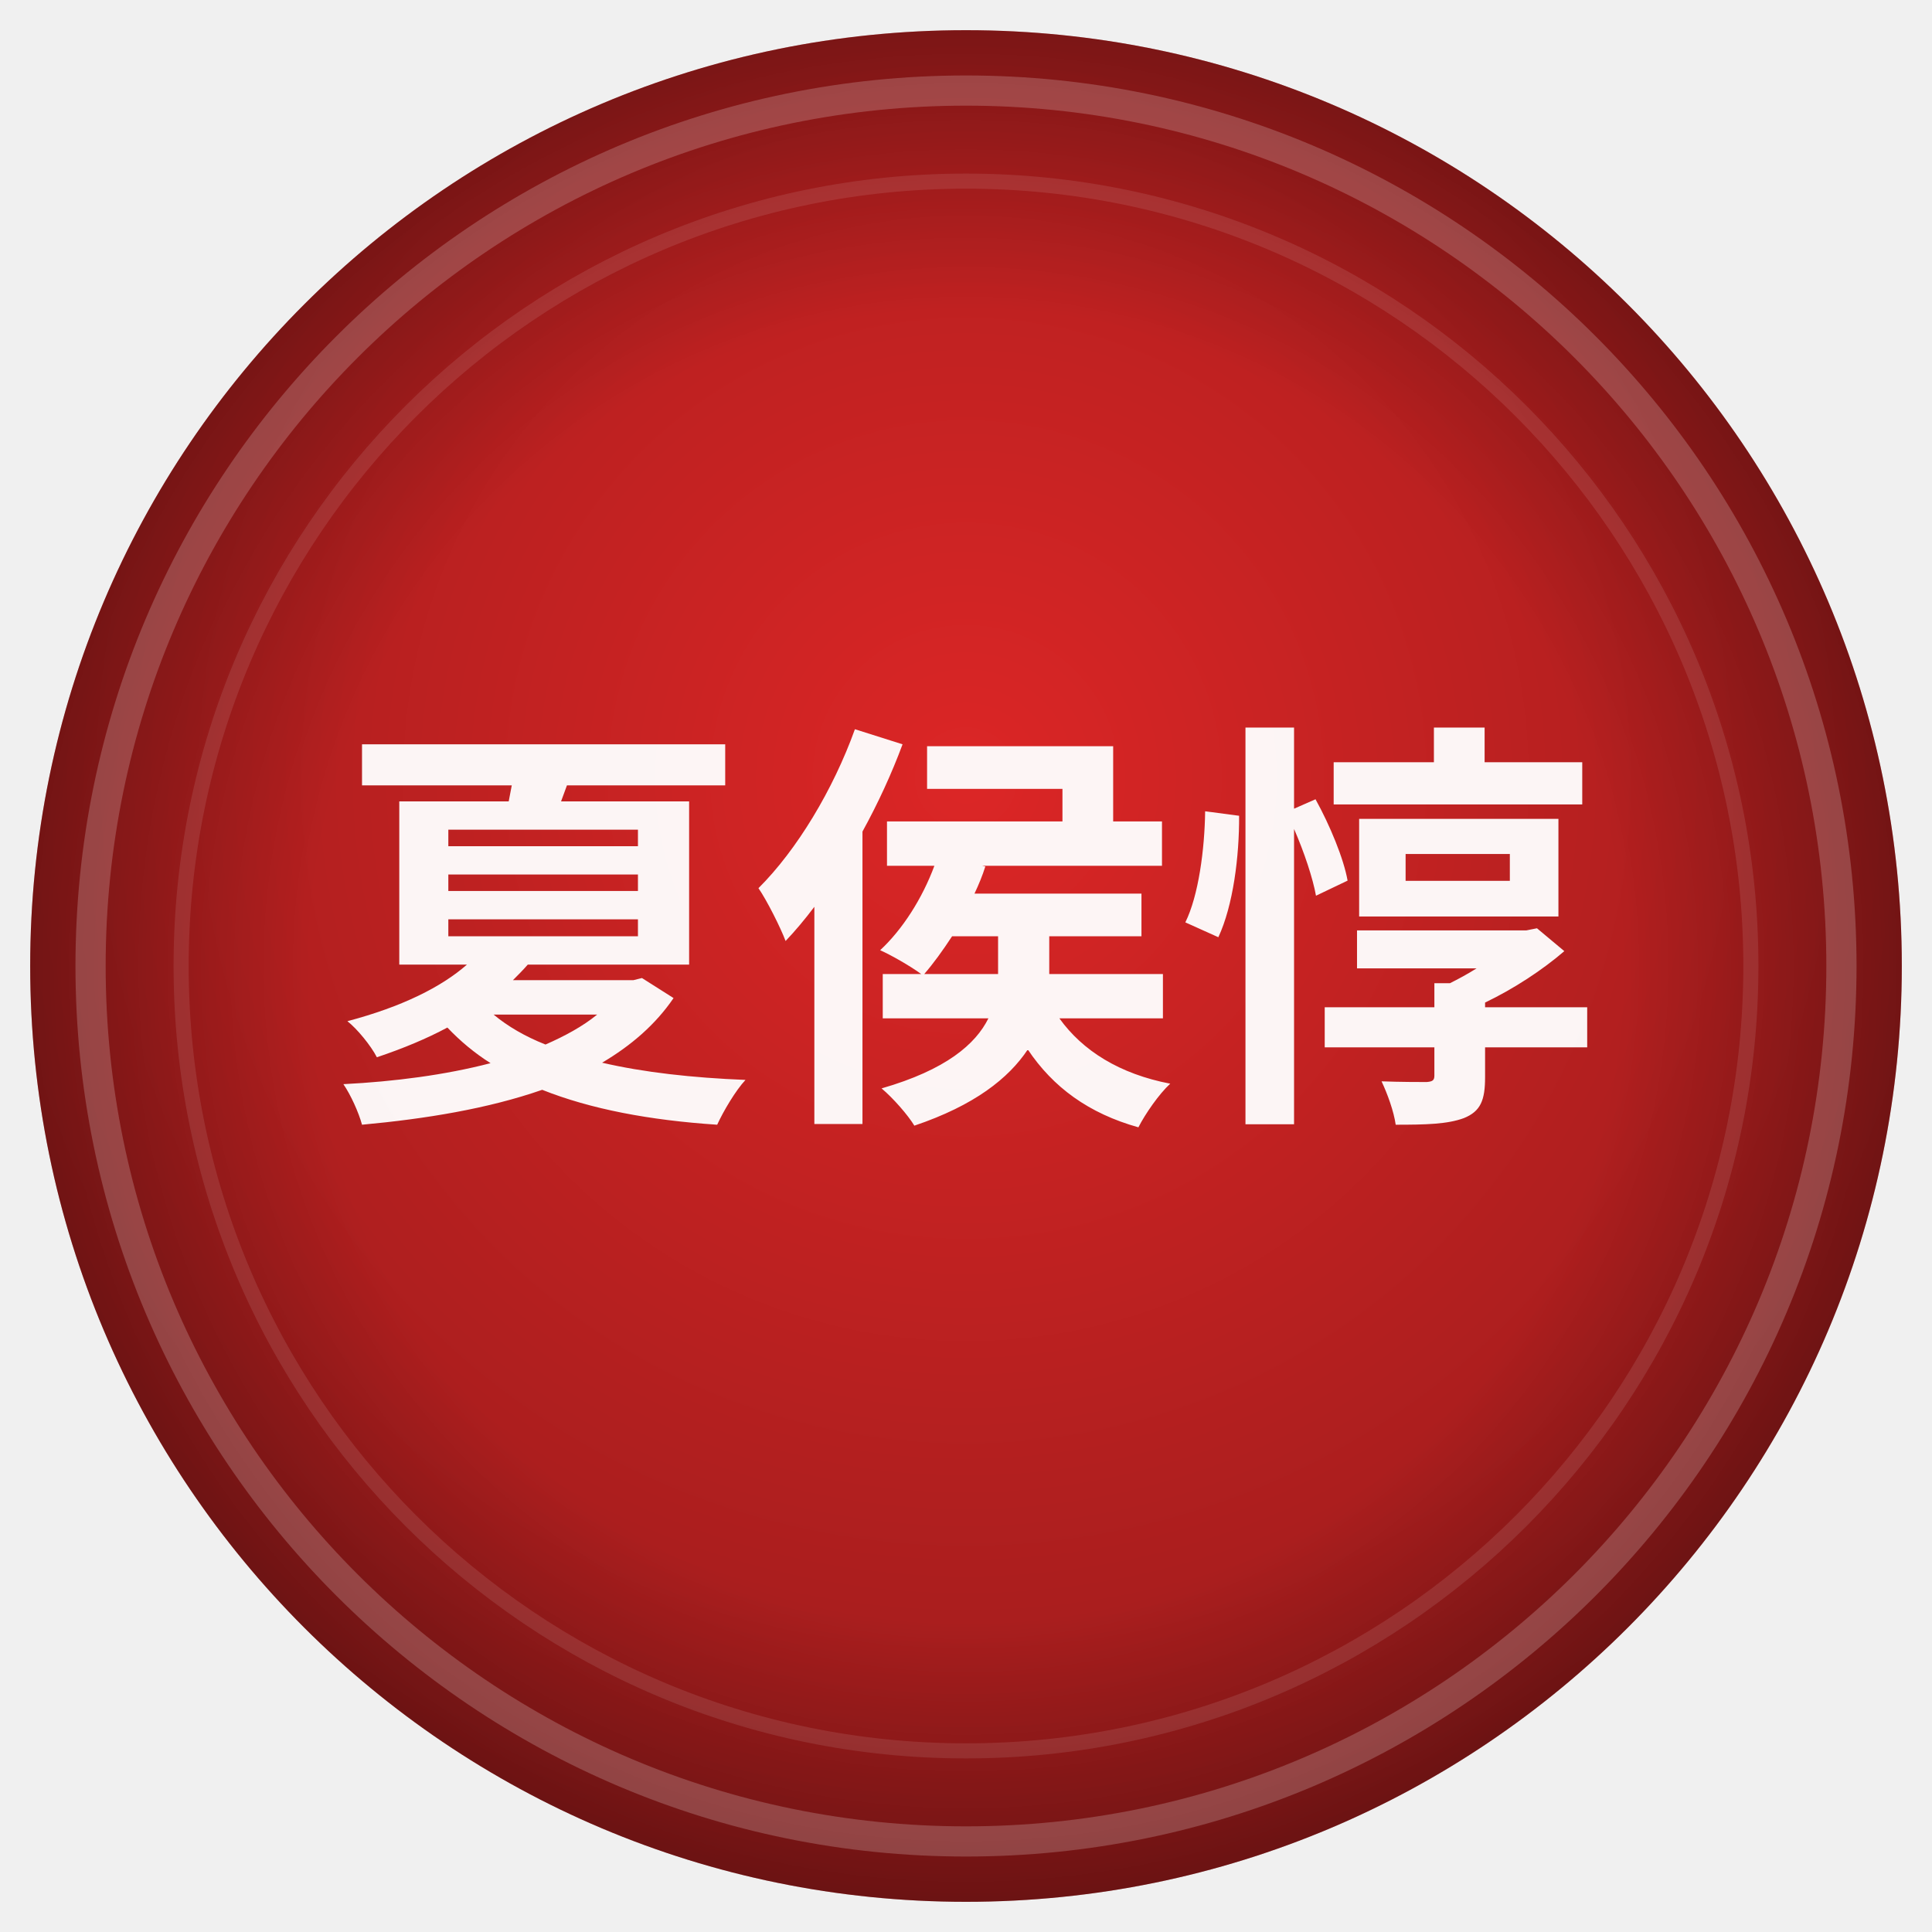
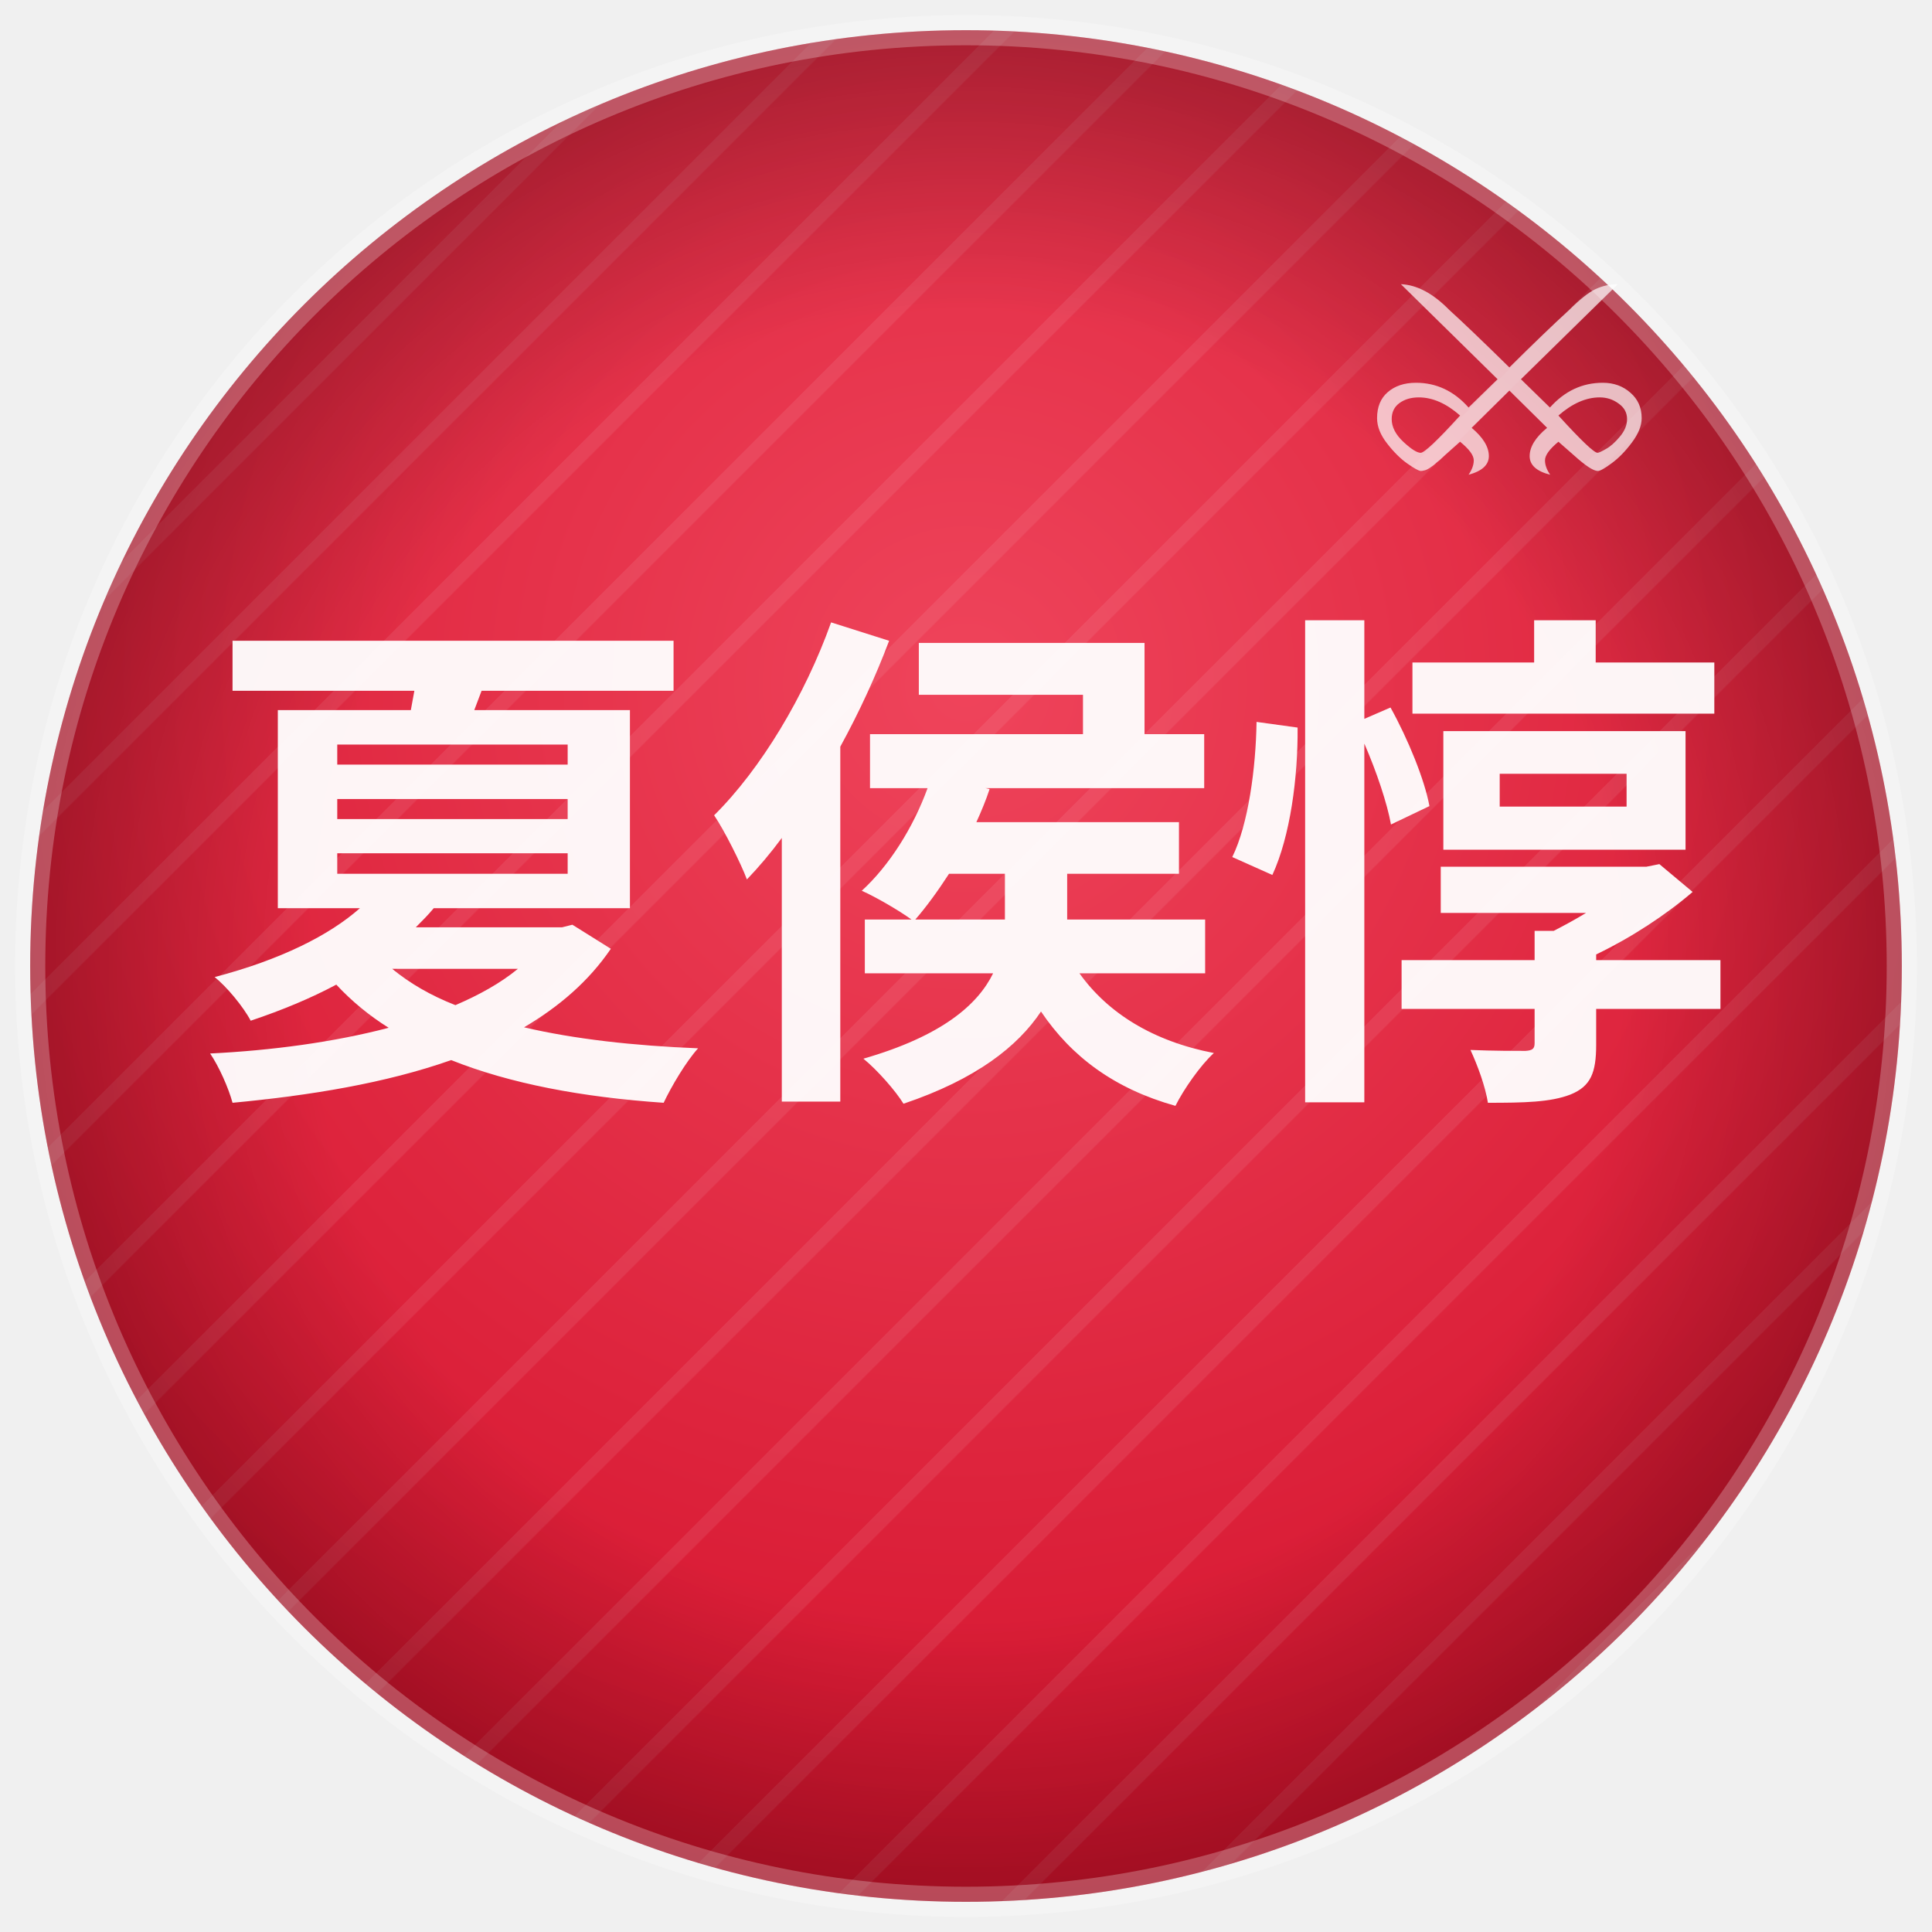
<svg xmlns="http://www.w3.org/2000/svg" width="128" height="128" viewBox="0 0 128 128">
  <defs>
-     <radialGradient id="bg" cx="50%" cy="40%" r="60%">
-       <stop offset="0%" stop-color="#dc2626" />
-       <stop offset="100%" stop-color="#991b1b" />
+     <radialGradient id="bg_xiahou_dun" cx="50%" cy="35%" r="65%">
+       <stop offset="0%" stop-color="#ef445b" />
+       <stop offset="100%" stop-color="#d4122c" />
    </radialGradient>
-     <radialGradient id="shadow" cx="50%" cy="50%" r="50%">
+     <radialGradient id="sh_xiahou_dun" cx="50%" cy="50%" r="50%">
      <stop offset="70%" stop-color="transparent" />
-       <stop offset="100%" stop-color="rgba(0,0,0,0.3)" />
+       <stop offset="100%" stop-color="rgba(0,0,0,0.25)" />
    </radialGradient>
+     <pattern id="pat_xiahou_dun" patternUnits="userSpaceOnUse" width="8" height="8" patternTransform="rotate(45)">
+       <line x1="0" y1="0" x2="0" y2="8" stroke="rgba(255,255,255,0.08)" stroke-width="2" />
+     </pattern>
  </defs>
-   <circle cx="64" cy="64" r="62" fill="url(#bg)" />
-   <circle cx="64" cy="64" r="62" fill="url(#shadow)" />
-   <circle cx="64" cy="64" r="58" fill="none" stroke="rgba(255,255,255,0.2)" stroke-width="2" />
-   <circle cx="64" cy="64" r="52" fill="none" stroke="rgba(255,255,255,0.1)" stroke-width="1" />
-   <text x="64" y="72" text-anchor="middle" fill="white" font-size="28" font-family="serif" font-weight="bold" opacity="0.95">夏侯惇</text>
+   <circle cx="64" cy="64" r="62" fill="url(#bg_xiahou_dun)" />
+   <circle cx="64" cy="64" r="62" fill="url(#pat_xiahou_dun)" />
+   <circle cx="64" cy="64" r="62" fill="url(#sh_xiahou_dun)" />
+   <circle cx="64" cy="64" r="62" fill="none" stroke="rgba(255,255,255,0.25)" stroke-width="2" />
+   <text x="64" y="70" text-anchor="middle" fill="white" font-size="34" font-family="serif" font-weight="bold" opacity="0.95">夏侯惇</text>
+   <text x="100" y="30" text-anchor="middle" fill="white" font-size="18" opacity="0.7">⚔</text>
</svg>
